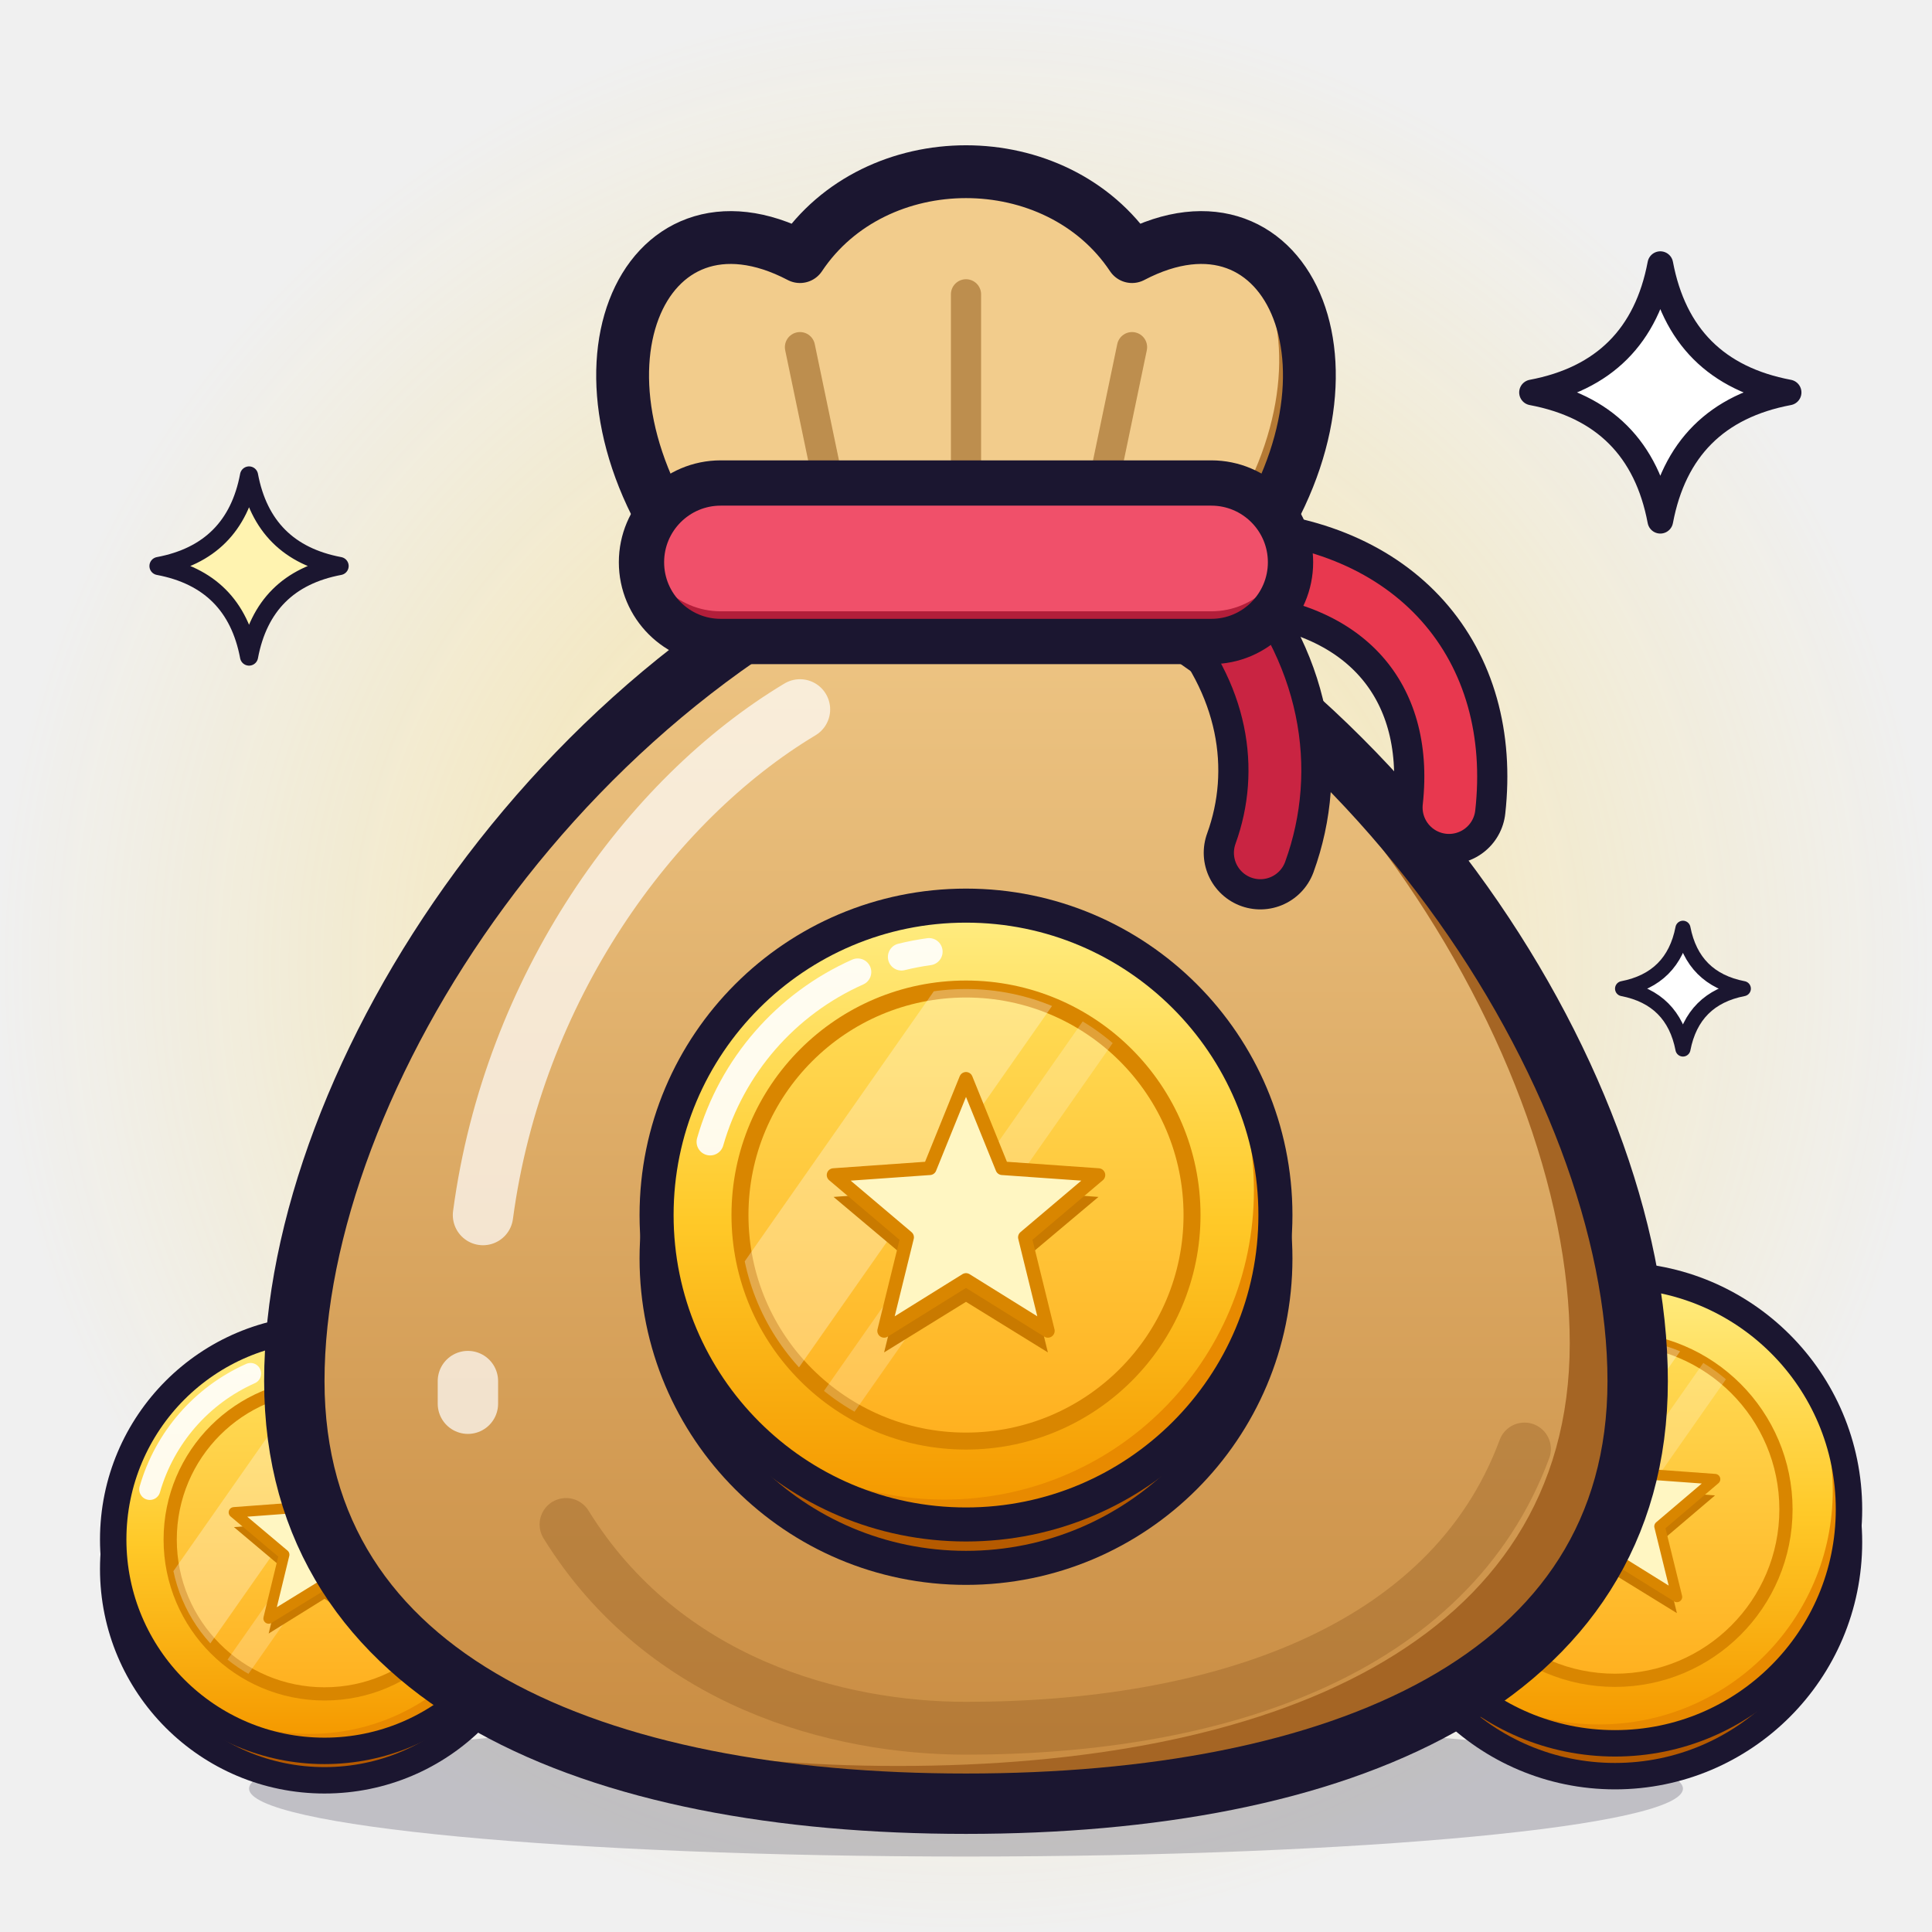
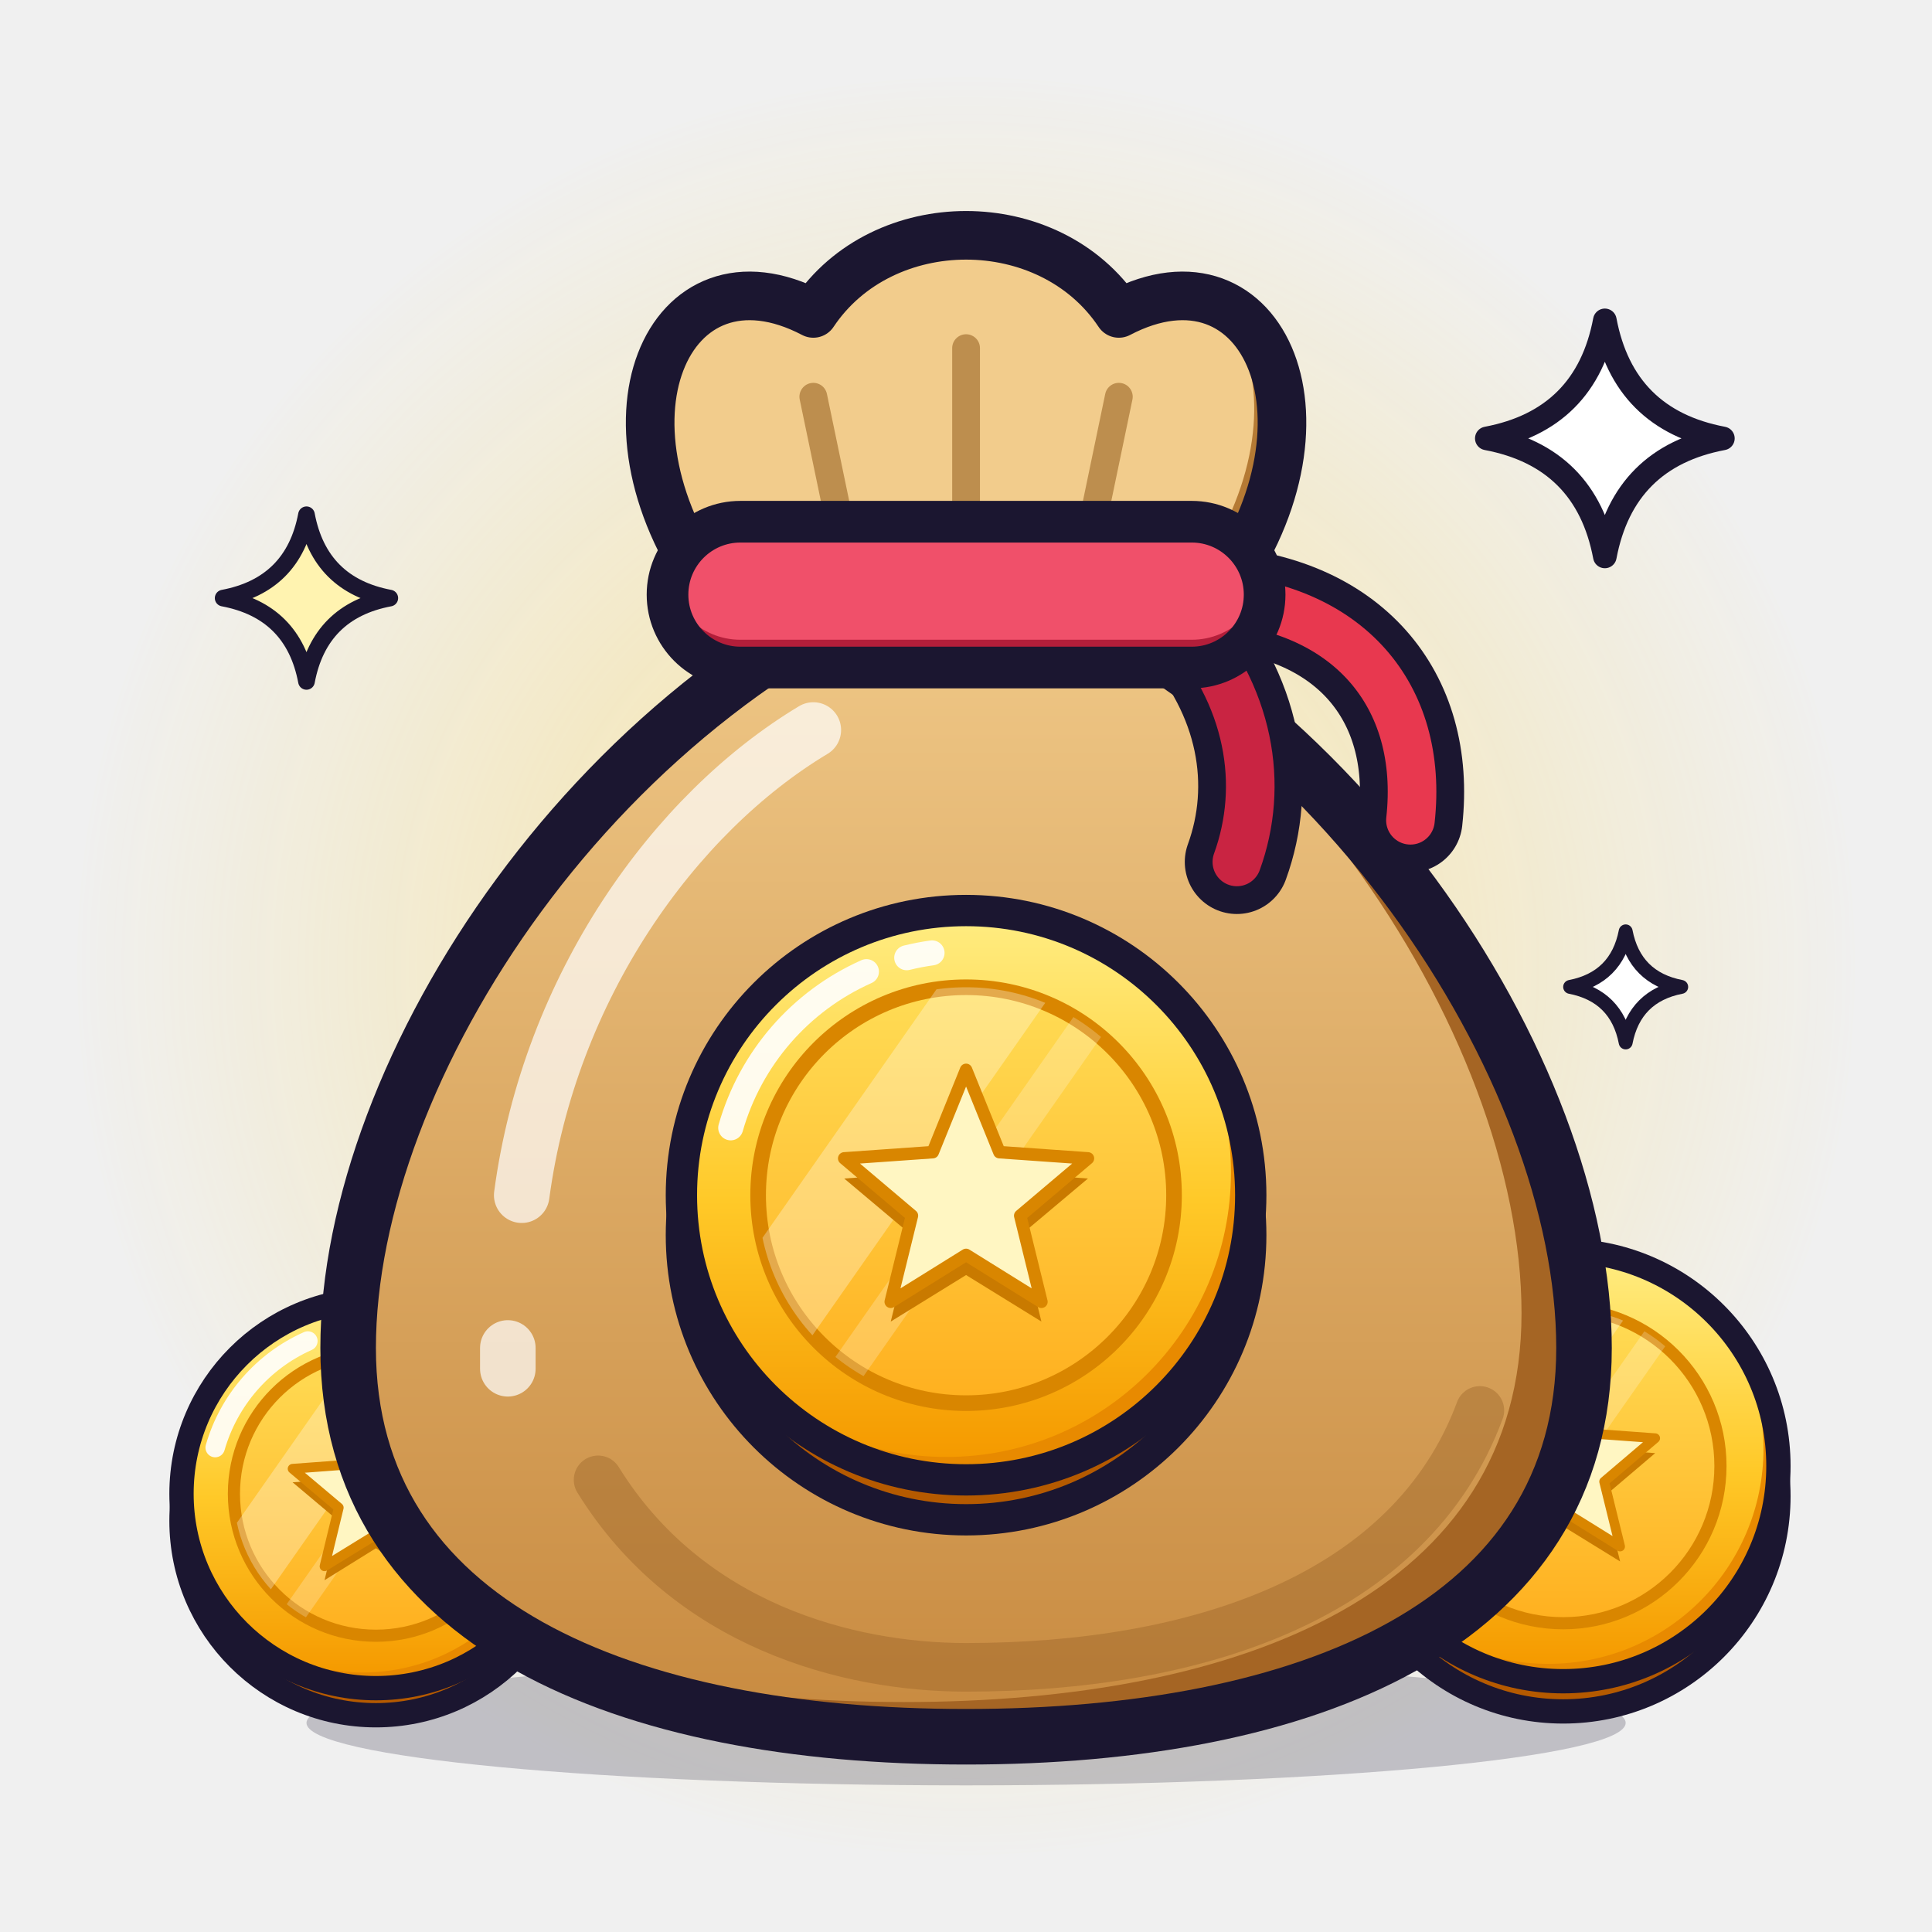
<svg xmlns="http://www.w3.org/2000/svg" width="512" height="512" viewBox="0 0 512 512" fill="none">
  <defs>
    <linearGradient id="gold" x1="0" y1="0" x2="0" y2="1">
      <stop offset="0" stop-color="#FFF08A" />
      <stop offset="0.55" stop-color="#FFC928" />
      <stop offset="1" stop-color="#F59A00" />
    </linearGradient>
    <linearGradient id="goldIn" x1="0" y1="0" x2="0" y2="1">
      <stop offset="0" stop-color="#FFDC55" />
      <stop offset="1" stop-color="#FFB01F" />
    </linearGradient>
    <linearGradient id="sack" x1="0" y1="0" x2="0" y2="1">
      <stop offset="0" stop-color="#F2CC8C" />
      <stop offset="1" stop-color="#C98C42" />
    </linearGradient>
    <linearGradient id="wood" x1="0" y1="0" x2="0" y2="1">
      <stop offset="0" stop-color="#D9924A" />
      <stop offset="1" stop-color="#A45C22" />
    </linearGradient>
    <linearGradient id="liqLuck" x1="0" y1="0" x2="0" y2="1">
      <stop offset="0" stop-color="#FFC44D" />
      <stop offset="1" stop-color="#F05A0E" />
    </linearGradient>
    <linearGradient id="liqSpeed" x1="0" y1="0" x2="0" y2="1">
      <stop offset="0" stop-color="#74D8FF" />
      <stop offset="1" stop-color="#1B5FE0" />
    </linearGradient>
    <linearGradient id="flame" x1="0" y1="0" x2="0" y2="1">
      <stop offset="0" stop-color="#FFB02E" />
      <stop offset="1" stop-color="#EE3A16" />
    </linearGradient>
    <linearGradient id="petal" x1="0" y1="0" x2="0" y2="1">
      <stop offset="0" stop-color="#FFE3EF" />
      <stop offset="1" stop-color="#FF8FC0" />
    </linearGradient>
    <linearGradient id="badge" x1="0" y1="0" x2="0" y2="1">
      <stop offset="0" stop-color="#FF78B8" />
      <stop offset="1" stop-color="#E0206F" />
    </linearGradient>
    <radialGradient id="glow1">
      <stop offset="0" stop-color="#FFD23A" stop-opacity="0.45" />
      <stop offset="0.55" stop-color="#FFD23A" stop-opacity="0.2" />
      <stop offset="1" stop-color="#FFD23A" stop-opacity="0" />
    </radialGradient>
    <clipPath id="clip2">
      <circle cx="86" cy="408" r="56" />
    </clipPath>
    <clipPath id="clip3">
      <circle cx="86" cy="408" r="40.9" />
    </clipPath>
    <clipPath id="clip4">
      <circle cx="428" cy="400" r="62" />
    </clipPath>
    <clipPath id="clip5">
      <circle cx="428" cy="400" r="45.3" />
    </clipPath>
    <clipPath id="clip6">
      <path d="M184 150 C146 100 170 46 212 68 C232 38 280 38 300 68 C342 46 366 100 328 150Z" />
    </clipPath>
    <clipPath id="clip7">
      <path d="M256 138 C150 174 78 286 78 366 C78 446 158 478 256 478 C354 478 434 446 434 366 C434 286 362 174 256 138Z" />
    </clipPath>
    <clipPath id="clip8">
      <rect x="170" y="128" width="172" height="42" rx="21" />
    </clipPath>
    <clipPath id="clip9">
      <circle cx="256" cy="322" r="82" />
    </clipPath>
    <clipPath id="clip10">
      <circle cx="256" cy="322" r="59.9" />
    </clipPath>
  </defs>
-   <circle cx="256" cy="256" r="256" fill="url(#glow1)" />
-   <ellipse cx="256" cy="474" rx="190" ry="18" fill="#1B1630" fill-opacity="0.22" />
-   <g>
-     <circle cx="86" cy="415.8" r="56" fill="#B55A00" stroke="#1B1630" stroke-width="7" stroke-linejoin="round" stroke-linecap="round" />
-     <circle cx="86" cy="408" r="56" fill="#E88A00" />
-     <g clip-path="url(#clip2)">
-       <circle cx="86" cy="408" r="56" fill="url(#gold)" transform="translate(-3.9 -4.5)" />
+   <g transform="translate(20.5 20.5) scale(0.92)">
+     <circle cx="256" cy="256" r="256" fill="url(#glow1)" />
+     <ellipse cx="256" cy="474" rx="190" ry="18" fill="#1B1630" fill-opacity="0.22" />
+     <g>
+       <circle cx="86" cy="415.8" r="56" fill="#B55A00" stroke="#1B1630" stroke-width="7" stroke-linejoin="round" stroke-linecap="round" />
+       <circle cx="86" cy="408" r="56" fill="#E88A00" />
+       <g clip-path="url(#clip2)">
+         <circle cx="86" cy="408" r="56" fill="url(#gold)" transform="translate(-3.9 -4.5)" />
+       </g>
+       <circle cx="86" cy="408" r="56" fill="none" stroke="#1B1630" stroke-width="7" stroke-linejoin="round" stroke-linecap="round" />
+       <circle cx="86" cy="408" r="40.9" fill="url(#goldIn)" stroke="#D98600" stroke-width="3.5" />
+       <g clip-path="url(#clip3)">
+         <rect x="58" y="335.2" width="19" height="145.6" fill="#FFFFFF" fill-opacity="0.3" transform="rotate(35 86 408)" />
+         <rect x="83.2" y="335.2" width="6.7" height="145.6" fill="#FFFFFF" fill-opacity="0.22" transform="rotate(35 86 408)" />
+       </g>
+       <polygon points="86,387.3 92.6,403.4 110,404.7 96.7,415.9 100.8,432.9 86,423.7 71.2,432.9 75.3,415.9 62,404.7 79.4,403.4" fill="#C97A00" />
+       <polygon points="86,383.4 92.6,399.5 110,400.8 96.7,412 100.8,428.9 86,419.8 71.2,428.9 75.3,412 62,400.8 79.4,399.5" fill="#FFF6C2" stroke="#D98600" stroke-width="2.8" stroke-linejoin="round" />
+       <path d="M39.7 394.7 A48.2 48.2 0 0 1 66.4 364" stroke="#FFFFFF" stroke-opacity="0.9" stroke-width="5.6" stroke-linecap="round" stroke-linejoin="round" />
+       <path d="M74.3 361.3 A48.2 48.2 0 0 1 79.3 360.3" stroke="#FFFFFF" stroke-opacity="0.9" stroke-width="5.6" stroke-linecap="round" stroke-linejoin="round" />
    </g>
-     <circle cx="86" cy="408" r="56" fill="none" stroke="#1B1630" stroke-width="7" stroke-linejoin="round" stroke-linecap="round" />
-     <circle cx="86" cy="408" r="40.9" fill="url(#goldIn)" stroke="#D98600" stroke-width="3.5" />
-     <g clip-path="url(#clip3)">
-       <rect x="58" y="335.2" width="19" height="145.6" fill="#FFFFFF" fill-opacity="0.3" transform="rotate(35 86 408)" />
-       <rect x="83.2" y="335.2" width="6.7" height="145.6" fill="#FFFFFF" fill-opacity="0.22" transform="rotate(35 86 408)" />
+     <g>
+       <circle cx="428" cy="408.7" r="62" fill="#B55A00" stroke="#1B1630" stroke-width="7" stroke-linejoin="round" stroke-linecap="round" />
+       <circle cx="428" cy="400" r="62" fill="#E88A00" />
+       <g clip-path="url(#clip4)">
+         <circle cx="428" cy="400" r="62" fill="url(#gold)" transform="translate(-4.3 -5)" />
+       </g>
+       <circle cx="428" cy="400" r="62" fill="none" stroke="#1B1630" stroke-width="7" stroke-linejoin="round" stroke-linecap="round" />
+       <circle cx="428" cy="400" r="45.3" fill="url(#goldIn)" stroke="#D98600" stroke-width="3.5" />
+       <g clip-path="url(#clip5)">
+         <rect x="397" y="319.4" width="21.1" height="161.2" fill="#FFFFFF" fill-opacity="0.3" transform="rotate(35 428 400)" />
+         <rect x="424.9" y="319.4" width="7.4" height="161.2" fill="#FFFFFF" fill-opacity="0.22" transform="rotate(35 428 400)" />
+       </g>
+       <polygon points="428,377.1 435.3,394.9 454.5,396.3 439.8,408.8 444.4,427.5 428,417.4 411.6,427.5 416.2,408.8 401.5,396.3 420.7,394.9" fill="#C97A00" />
+       <polygon points="428,372.7 435.3,390.6 454.5,392 439.8,404.5 444.4,423.2 428,413 411.6,423.2 416.2,404.5 401.5,392 420.7,390.6" fill="#FFF6C2" stroke="#D98600" stroke-width="2.8" stroke-linejoin="round" />
+       <path d="M376.7 385.3 A53.3 53.3 0 0 1 406.3 351.3" stroke="#FFFFFF" stroke-opacity="0.9" stroke-width="5.6" stroke-linecap="round" stroke-linejoin="round" />
+       <path d="M415.1 348.3 A53.3 53.3 0 0 1 420.6 347.2" stroke="#FFFFFF" stroke-opacity="0.9" stroke-width="5.6" stroke-linecap="round" stroke-linejoin="round" />
    </g>
-     <polygon points="86,387.3 92.6,403.4 110,404.7 96.7,415.9 100.8,432.9 86,423.7 71.2,432.9 75.3,415.9 62,404.7 79.4,403.4" fill="#C97A00" />
-     <polygon points="86,383.4 92.6,399.5 110,400.8 96.7,412 100.8,428.9 86,419.8 71.2,428.9 75.3,412 62,400.8 79.4,399.5" fill="#FFF6C2" stroke="#D98600" stroke-width="2.8" stroke-linejoin="round" />
-     <path d="M39.7 394.7 A48.2 48.2 0 0 1 66.4 364" stroke="#FFFFFF" stroke-opacity="0.9" stroke-width="5.6" stroke-linecap="round" stroke-linejoin="round" />
-     <path d="M74.3 361.3 A48.2 48.2 0 0 1 79.3 360.3" stroke="#FFFFFF" stroke-opacity="0.9" stroke-width="5.6" stroke-linecap="round" stroke-linejoin="round" />
+     <path d="M184 150 C146 100 170 46 212 68 C232 38 280 38 300 68 C342 46 366 100 328 150Z" fill="#B57A34" />
+     <g clip-path="url(#clip6)">
+       <path d="M184 150 C146 100 170 46 212 68 C232 38 280 38 300 68 C342 46 366 100 328 150Z" fill="#F2CC8C" transform="translate(-8 -4)" />
+       <path d="M222 140 L212 92 M256 142 L256 78 M290 140 L300 92" stroke="#9A6426" stroke-opacity="0.6" stroke-width="8" stroke-linecap="round" stroke-linejoin="round" />
+     </g>
+     <path d="M184 150 C146 100 170 46 212 68 C232 38 280 38 300 68 C342 46 366 100 328 150Z" fill="none" stroke="#1B1630" stroke-width="14" stroke-linejoin="round" stroke-linecap="round" />
+     <path d="M256 138 C150 174 78 286 78 366 C78 446 158 478 256 478 C354 478 434 446 434 366 C434 286 362 174 256 138Z" fill="#A56524" />
+     <g clip-path="url(#clip7)">
+       <path d="M256 138 C150 174 78 286 78 366 C78 446 158 478 256 478 C354 478 434 446 434 366 C434 286 362 174 256 138Z" fill="url(#sack)" transform="translate(-18 -10)" />
+       <path d="M150 404 C176 446 222 458 256 458 C322 458 384 438 404 384" stroke="#8F5A20" stroke-opacity="0.35" stroke-width="14" stroke-linecap="round" stroke-linejoin="round" />
+       <path d="M128 322 C136 262 172 212 212 188" stroke="#FFFFFF" stroke-opacity="0.7" stroke-width="16" stroke-linecap="round" stroke-linejoin="round" />
+       <path d="M124 366 L124 372" stroke="#FFFFFF" stroke-opacity="0.7" stroke-width="16" stroke-linecap="round" stroke-linejoin="round" />
+     </g>
+     <path d="M256 138 C150 174 78 286 78 366 C78 446 158 478 256 478 C354 478 434 446 434 366 C434 286 362 174 256 138Z" fill="none" stroke="#1B1630" stroke-width="16" stroke-linejoin="round" stroke-linecap="round" />
+     <path d="M326 150 C366 152 388 178 384 214" stroke="#1B1630" stroke-opacity="1" stroke-width="30" stroke-linecap="round" stroke-linejoin="round" />
+     <path d="M326 150 C366 152 388 178 384 214" stroke="#E8384F" stroke-opacity="1" stroke-width="14" stroke-linecap="round" stroke-linejoin="round" />
+     <path d="M318 156 C338 178 342 204 334 226" stroke="#1B1630" stroke-opacity="1" stroke-width="30" stroke-linecap="round" stroke-linejoin="round" />
+     <path d="M318 156 C338 178 342 204 334 226" stroke="#C92442" stroke-opacity="1" stroke-width="14" stroke-linecap="round" stroke-linejoin="round" />
+     <rect x="170" y="128" width="172" height="42" rx="21" fill="#B31E3A" />
+     <g clip-path="url(#clip8)">
+       <rect x="170" y="128" width="172" height="42" rx="21" fill="#F0506A" transform="translate(0 -8)" />
+     </g>
+     <rect x="170" y="128" width="172" height="42" rx="21" fill="none" stroke="#1B1630" stroke-width="12" stroke-linejoin="round" stroke-linecap="round" />
+     <g>
+       <circle cx="256" cy="333.5" r="82" fill="#B55A00" stroke="#1B1630" stroke-width="9.02" stroke-linejoin="round" stroke-linecap="round" />
+       <circle cx="256" cy="322" r="82" fill="#E88A00" />
+       <g clip-path="url(#clip9)">
+         <circle cx="256" cy="322" r="82" fill="url(#gold)" transform="translate(-5.7 -6.6)" />
+       </g>
+       <circle cx="256" cy="322" r="82" fill="none" stroke="#1B1630" stroke-width="9.02" stroke-linejoin="round" stroke-linecap="round" />
+       <circle cx="256" cy="322" r="59.9" fill="url(#goldIn)" stroke="#D98600" stroke-width="4.5" />
+       <g clip-path="url(#clip10)">
+         <rect x="215" y="215.4" width="27.9" height="213.2" fill="#FFFFFF" fill-opacity="0.3" transform="rotate(35 256 322)" />
+         <rect x="251.9" y="215.4" width="9.8" height="213.2" fill="#FFFFFF" fill-opacity="0.22" transform="rotate(35 256 322)" />
+       </g>
+       <polygon points="256,291.7 265.6,315.3 291.1,317.2 271.6,333.6 277.7,358.4 256,345 234.3,358.4 240.4,333.6 220.9,317.2 246.4,315.3" fill="#C97A00" />
+       <polygon points="256,285.9 265.6,309.6 291.1,311.4 271.6,327.9 277.7,352.7 256,339.2 234.3,352.7 240.4,327.9 220.9,311.4 246.4,309.6" fill="#FFF6C2" stroke="#D98600" stroke-width="3.6" stroke-linejoin="round" />
+       <path d="M188.2 302.6 A70.5 70.5 0 0 1 227.3 257.6" stroke="#FFFFFF" stroke-opacity="0.9" stroke-width="7.2" stroke-linecap="round" stroke-linejoin="round" />
+       <path d="M238.9 253.6 A70.5 70.5 0 0 1 246.2 252.2" stroke="#FFFFFF" stroke-opacity="0.9" stroke-width="7.2" stroke-linecap="round" stroke-linejoin="round" />
+     </g>
+     <path d="M440 70 Q445.4 98.6 474 104 Q445.4 109.4 440 138 Q434.6 109.4 406 104 Q434.6 98.6 440 70Z" fill="#FFFFFF" stroke="#1B1630" stroke-width="6.8" stroke-linejoin="round" />
+     <path d="M66 126 Q69.8 146.2 90 150 Q69.8 153.8 66 174 Q62.2 153.8 42 150 Q62.2 146.2 66 126Z" fill="#FFF3B0" stroke="#1B1630" stroke-width="4.8" stroke-linejoin="round" />
+     <path d="M446 246 Q448.6 259.4 462 262 Q448.6 264.6 446 278 Q443.4 264.6 430 262 Q443.4 259.4 446 246Z" fill="#FFFFFF" stroke="#1B1630" stroke-width="4" stroke-linejoin="round" />
  </g>
-   <g>
-     <circle cx="428" cy="408.7" r="62" fill="#B55A00" stroke="#1B1630" stroke-width="7" stroke-linejoin="round" stroke-linecap="round" />
-     <circle cx="428" cy="400" r="62" fill="#E88A00" />
-     <g clip-path="url(#clip4)">
-       <circle cx="428" cy="400" r="62" fill="url(#gold)" transform="translate(-4.3 -5)" />
-     </g>
-     <circle cx="428" cy="400" r="62" fill="none" stroke="#1B1630" stroke-width="7" stroke-linejoin="round" stroke-linecap="round" />
-     <circle cx="428" cy="400" r="45.3" fill="url(#goldIn)" stroke="#D98600" stroke-width="3.5" />
-     <g clip-path="url(#clip5)">
-       <rect x="397" y="319.4" width="21.1" height="161.2" fill="#FFFFFF" fill-opacity="0.3" transform="rotate(35 428 400)" />
-       <rect x="424.9" y="319.4" width="7.4" height="161.2" fill="#FFFFFF" fill-opacity="0.22" transform="rotate(35 428 400)" />
-     </g>
-     <polygon points="428,377.1 435.3,394.9 454.5,396.3 439.8,408.8 444.4,427.5 428,417.4 411.6,427.5 416.2,408.8 401.5,396.3 420.7,394.9" fill="#C97A00" />
-     <polygon points="428,372.7 435.3,390.6 454.5,392 439.8,404.5 444.4,423.2 428,413 411.6,423.2 416.2,404.5 401.5,392 420.7,390.6" fill="#FFF6C2" stroke="#D98600" stroke-width="2.8" stroke-linejoin="round" />
-     <path d="M376.7 385.3 A53.3 53.3 0 0 1 406.3 351.3" stroke="#FFFFFF" stroke-opacity="0.9" stroke-width="5.6" stroke-linecap="round" stroke-linejoin="round" />
-     <path d="M415.1 348.3 A53.3 53.3 0 0 1 420.6 347.2" stroke="#FFFFFF" stroke-opacity="0.9" stroke-width="5.6" stroke-linecap="round" stroke-linejoin="round" />
-   </g>
-   <path d="M184 150 C146 100 170 46 212 68 C232 38 280 38 300 68 C342 46 366 100 328 150Z" fill="#B57A34" />
-   <g clip-path="url(#clip6)">
-     <path d="M184 150 C146 100 170 46 212 68 C232 38 280 38 300 68 C342 46 366 100 328 150Z" fill="#F2CC8C" transform="translate(-8 -4)" />
-     <path d="M222 140 L212 92 M256 142 L256 78 M290 140 L300 92" stroke="#9A6426" stroke-opacity="0.6" stroke-width="8" stroke-linecap="round" stroke-linejoin="round" />
-   </g>
-   <path d="M184 150 C146 100 170 46 212 68 C232 38 280 38 300 68 C342 46 366 100 328 150Z" fill="none" stroke="#1B1630" stroke-width="14" stroke-linejoin="round" stroke-linecap="round" />
-   <path d="M256 138 C150 174 78 286 78 366 C78 446 158 478 256 478 C354 478 434 446 434 366 C434 286 362 174 256 138Z" fill="#A56524" />
-   <g clip-path="url(#clip7)">
-     <path d="M256 138 C150 174 78 286 78 366 C78 446 158 478 256 478 C354 478 434 446 434 366 C434 286 362 174 256 138Z" fill="url(#sack)" transform="translate(-18 -10)" />
-     <path d="M150 404 C176 446 222 458 256 458 C322 458 384 438 404 384" stroke="#8F5A20" stroke-opacity="0.35" stroke-width="14" stroke-linecap="round" stroke-linejoin="round" />
-     <path d="M128 322 C136 262 172 212 212 188" stroke="#FFFFFF" stroke-opacity="0.7" stroke-width="16" stroke-linecap="round" stroke-linejoin="round" />
-     <path d="M124 366 L124 372" stroke="#FFFFFF" stroke-opacity="0.7" stroke-width="16" stroke-linecap="round" stroke-linejoin="round" />
-   </g>
-   <path d="M256 138 C150 174 78 286 78 366 C78 446 158 478 256 478 C354 478 434 446 434 366 C434 286 362 174 256 138Z" fill="none" stroke="#1B1630" stroke-width="16" stroke-linejoin="round" stroke-linecap="round" />
-   <path d="M326 150 C366 152 388 178 384 214" stroke="#1B1630" stroke-opacity="1" stroke-width="30" stroke-linecap="round" stroke-linejoin="round" />
-   <path d="M326 150 C366 152 388 178 384 214" stroke="#E8384F" stroke-opacity="1" stroke-width="14" stroke-linecap="round" stroke-linejoin="round" />
-   <path d="M318 156 C338 178 342 204 334 226" stroke="#1B1630" stroke-opacity="1" stroke-width="30" stroke-linecap="round" stroke-linejoin="round" />
-   <path d="M318 156 C338 178 342 204 334 226" stroke="#C92442" stroke-opacity="1" stroke-width="14" stroke-linecap="round" stroke-linejoin="round" />
-   <rect x="170" y="128" width="172" height="42" rx="21" fill="#B31E3A" />
-   <g clip-path="url(#clip8)">
-     <rect x="170" y="128" width="172" height="42" rx="21" fill="#F0506A" transform="translate(0 -8)" />
-   </g>
-   <rect x="170" y="128" width="172" height="42" rx="21" fill="none" stroke="#1B1630" stroke-width="12" stroke-linejoin="round" stroke-linecap="round" />
-   <g>
-     <circle cx="256" cy="333.5" r="82" fill="#B55A00" stroke="#1B1630" stroke-width="9.02" stroke-linejoin="round" stroke-linecap="round" />
-     <circle cx="256" cy="322" r="82" fill="#E88A00" />
-     <g clip-path="url(#clip9)">
-       <circle cx="256" cy="322" r="82" fill="url(#gold)" transform="translate(-5.7 -6.6)" />
-     </g>
-     <circle cx="256" cy="322" r="82" fill="none" stroke="#1B1630" stroke-width="9.02" stroke-linejoin="round" stroke-linecap="round" />
-     <circle cx="256" cy="322" r="59.9" fill="url(#goldIn)" stroke="#D98600" stroke-width="4.5" />
-     <g clip-path="url(#clip10)">
-       <rect x="215" y="215.4" width="27.9" height="213.2" fill="#FFFFFF" fill-opacity="0.3" transform="rotate(35 256 322)" />
-       <rect x="251.9" y="215.4" width="9.8" height="213.2" fill="#FFFFFF" fill-opacity="0.22" transform="rotate(35 256 322)" />
-     </g>
-     <polygon points="256,291.7 265.6,315.3 291.1,317.2 271.6,333.6 277.7,358.4 256,345 234.3,358.4 240.4,333.6 220.9,317.2 246.4,315.3" fill="#C97A00" />
-     <polygon points="256,285.9 265.6,309.6 291.1,311.4 271.6,327.9 277.7,352.7 256,339.2 234.3,352.7 240.4,327.9 220.9,311.4 246.4,309.6" fill="#FFF6C2" stroke="#D98600" stroke-width="3.6" stroke-linejoin="round" />
-     <path d="M188.2 302.6 A70.5 70.5 0 0 1 227.3 257.6" stroke="#FFFFFF" stroke-opacity="0.9" stroke-width="7.2" stroke-linecap="round" stroke-linejoin="round" />
-     <path d="M238.9 253.6 A70.5 70.5 0 0 1 246.2 252.2" stroke="#FFFFFF" stroke-opacity="0.9" stroke-width="7.2" stroke-linecap="round" stroke-linejoin="round" />
-   </g>
-   <path d="M440 70 Q445.4 98.6 474 104 Q445.4 109.4 440 138 Q434.6 109.4 406 104 Q434.6 98.6 440 70Z" fill="#FFFFFF" stroke="#1B1630" stroke-width="6.8" stroke-linejoin="round" />
-   <path d="M66 126 Q69.8 146.2 90 150 Q69.8 153.8 66 174 Q62.2 153.8 42 150 Q62.2 146.2 66 126Z" fill="#FFF3B0" stroke="#1B1630" stroke-width="4.8" stroke-linejoin="round" />
-   <path d="M446 246 Q448.6 259.4 462 262 Q448.6 264.6 446 278 Q443.4 264.6 430 262 Q443.4 259.4 446 246Z" fill="#FFFFFF" stroke="#1B1630" stroke-width="4" stroke-linejoin="round" />
</svg>
